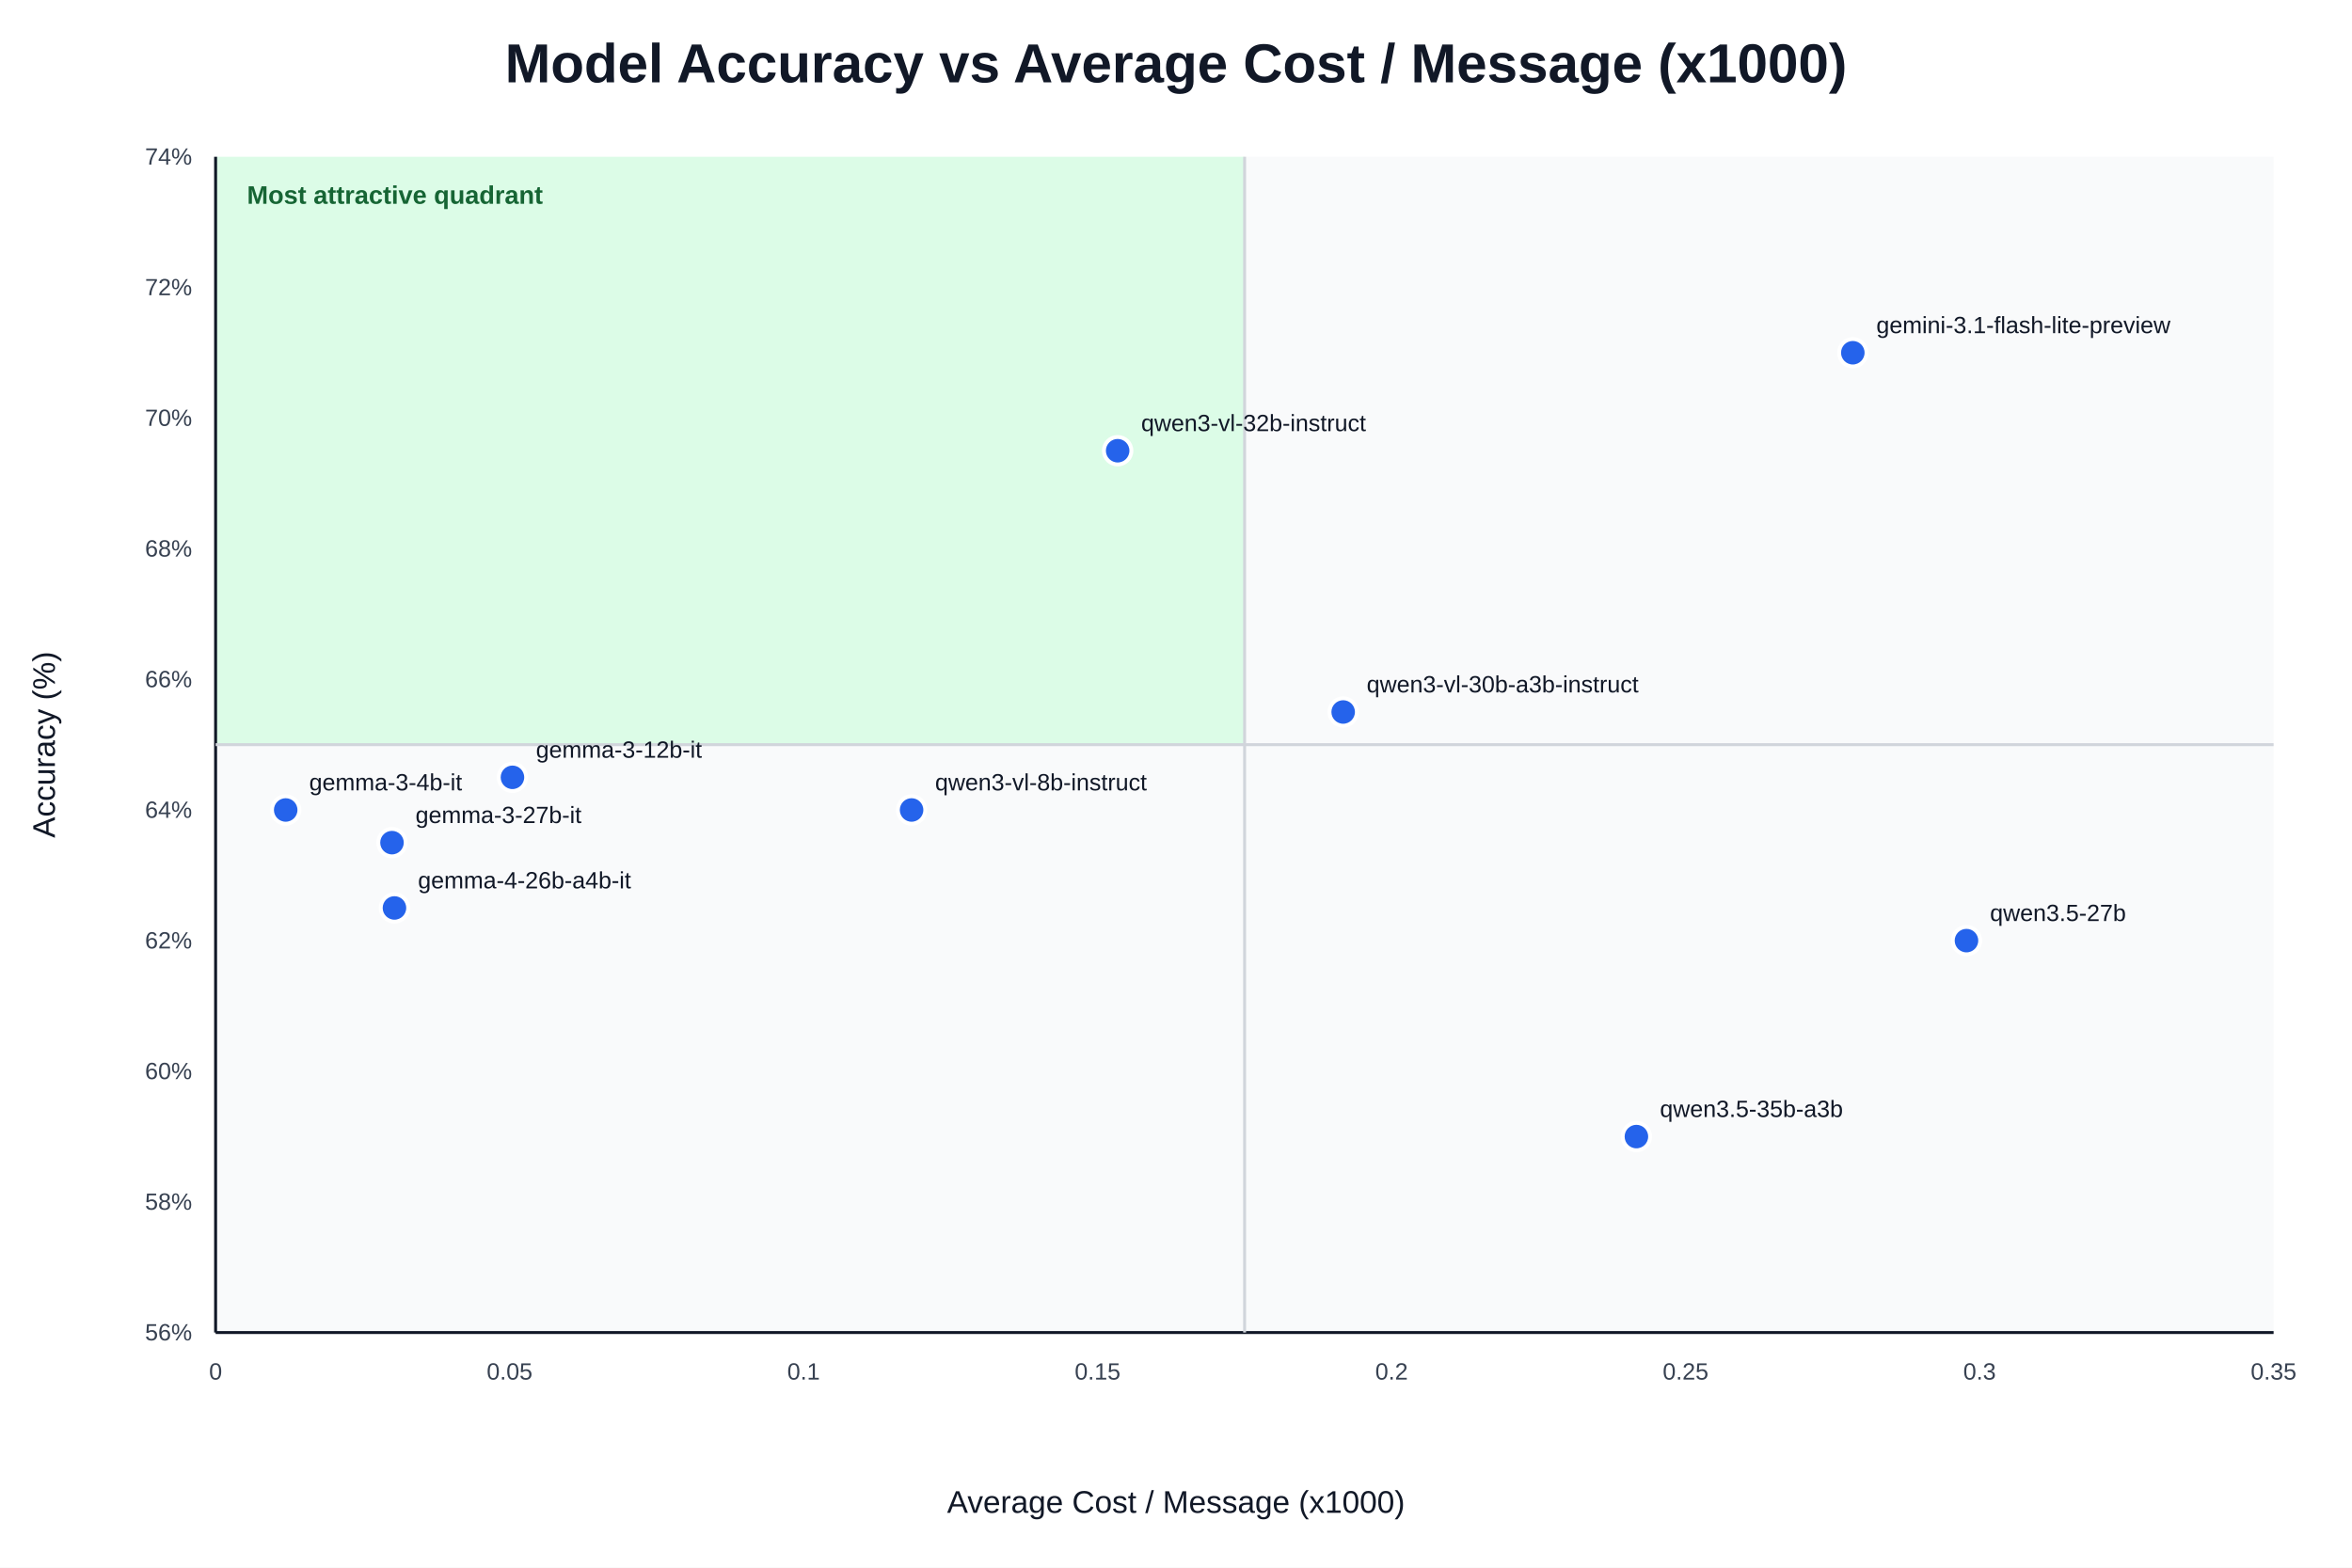
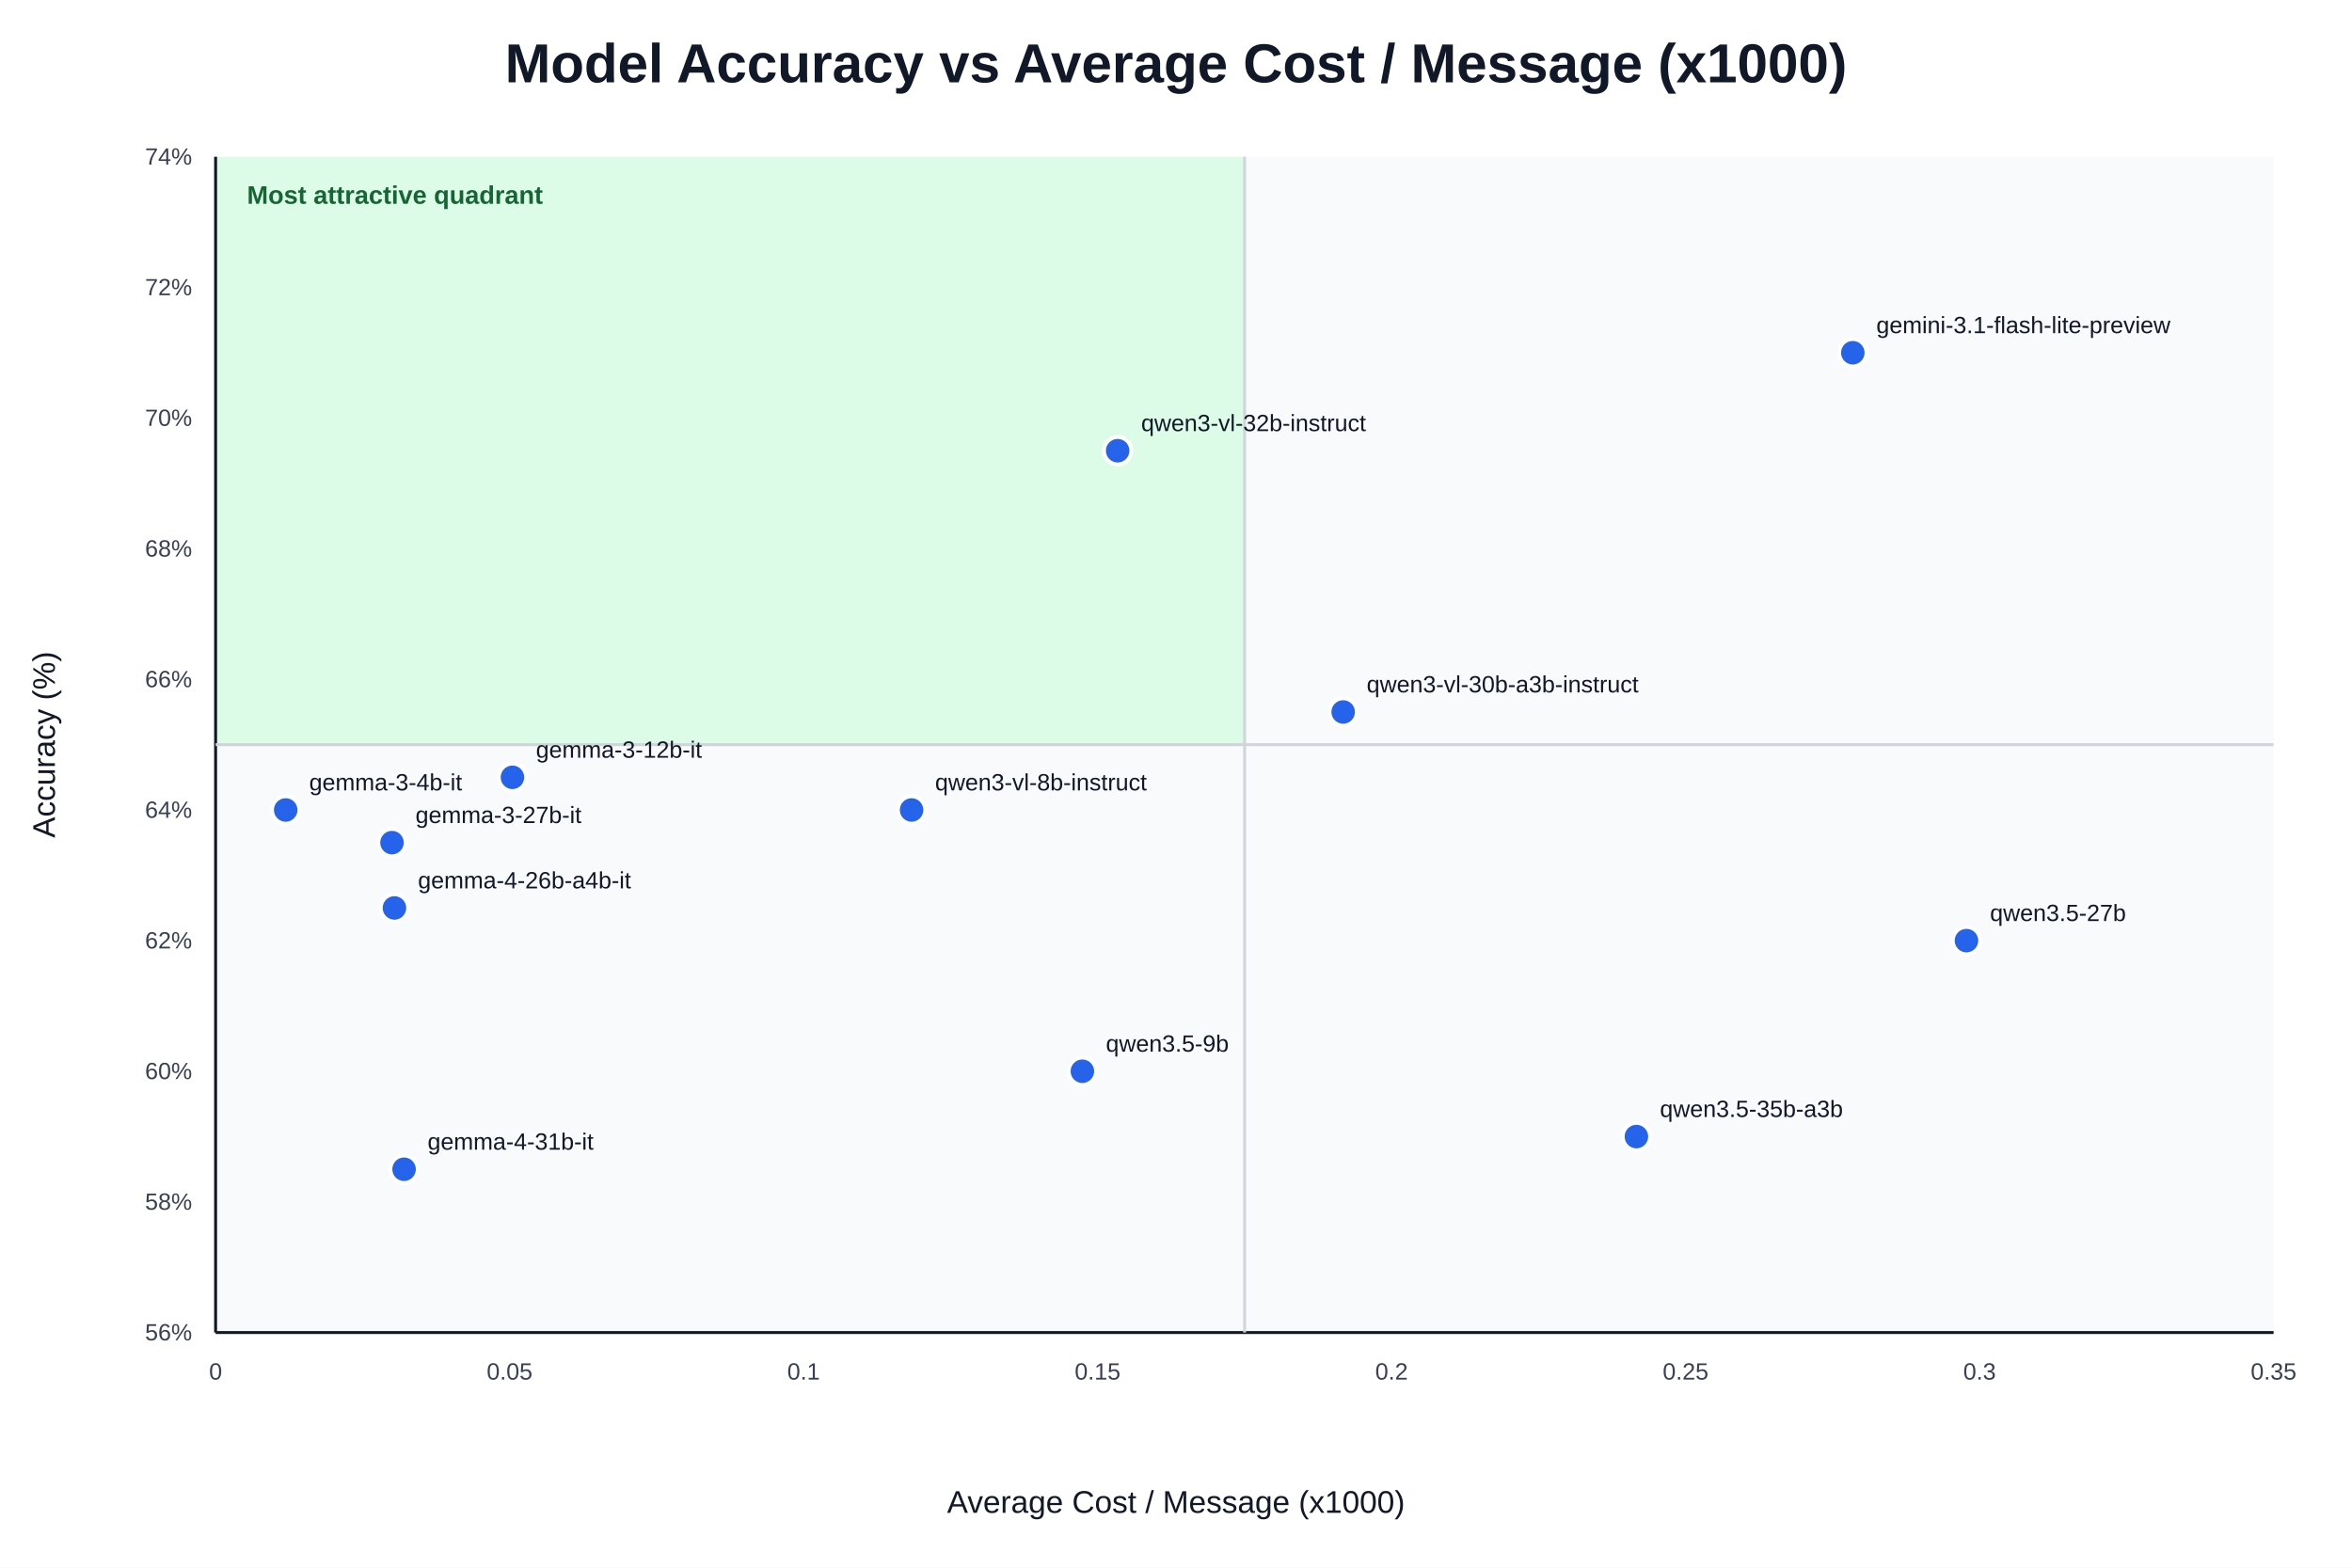
<svg xmlns="http://www.w3.org/2000/svg" width="1200" height="800" viewBox="0 0 1200 800">
  <rect width="100%" height="100%" fill="#ffffff" />
  <text x="600.00" y="42" text-anchor="middle" font-family="Arial, Helvetica, sans-serif" font-size="28" font-weight="700" fill="#111827">Model Accuracy vs Average Cost / Message (x1000)</text>
  <rect x="110" y="80" width="525.00" height="300.00" fill="#dcfce7" />
  <rect x="635.00" y="80" width="525.00" height="300.00" fill="#f9fafb" />
  <rect x="110" y="380.00" width="525.00" height="300.00" fill="#f9fafb" />
  <rect x="635.00" y="380.00" width="525.00" height="300.00" fill="#f9fafb" />
  <text x="126" y="104" font-family="Arial, Helvetica, sans-serif" font-size="13" font-weight="700" fill="#166534">Most attractive quadrant</text>
  <text x="98" y="684.00" text-anchor="end" font-family="Arial, Helvetica, sans-serif" font-size="12" fill="#374151">56%</text>
  <text x="98" y="617.33" text-anchor="end" font-family="Arial, Helvetica, sans-serif" font-size="12" fill="#374151">58%</text>
  <text x="98" y="550.67" text-anchor="end" font-family="Arial, Helvetica, sans-serif" font-size="12" fill="#374151">60%</text>
  <text x="98" y="484.00" text-anchor="end" font-family="Arial, Helvetica, sans-serif" font-size="12" fill="#374151">62%</text>
  <text x="98" y="417.33" text-anchor="end" font-family="Arial, Helvetica, sans-serif" font-size="12" fill="#374151">64%</text>
  <text x="98" y="350.67" text-anchor="end" font-family="Arial, Helvetica, sans-serif" font-size="12" fill="#374151">66%</text>
  <text x="98" y="284.00" text-anchor="end" font-family="Arial, Helvetica, sans-serif" font-size="12" fill="#374151">68%</text>
  <text x="98" y="217.33" text-anchor="end" font-family="Arial, Helvetica, sans-serif" font-size="12" fill="#374151">70%</text>
  <text x="98" y="150.67" text-anchor="end" font-family="Arial, Helvetica, sans-serif" font-size="12" fill="#374151">72%</text>
  <text x="98" y="84.00" text-anchor="end" font-family="Arial, Helvetica, sans-serif" font-size="12" fill="#374151">74%</text>
  <text x="110.00" y="704" text-anchor="middle" font-family="Arial, Helvetica, sans-serif" font-size="12" fill="#374151">0</text>
  <text x="260.00" y="704" text-anchor="middle" font-family="Arial, Helvetica, sans-serif" font-size="12" fill="#374151">0.05</text>
  <text x="410.00" y="704" text-anchor="middle" font-family="Arial, Helvetica, sans-serif" font-size="12" fill="#374151">0.1</text>
  <text x="560.00" y="704" text-anchor="middle" font-family="Arial, Helvetica, sans-serif" font-size="12" fill="#374151">0.15</text>
  <text x="710.00" y="704" text-anchor="middle" font-family="Arial, Helvetica, sans-serif" font-size="12" fill="#374151">0.2</text>
  <text x="860.00" y="704" text-anchor="middle" font-family="Arial, Helvetica, sans-serif" font-size="12" fill="#374151">0.25</text>
  <text x="1010.00" y="704" text-anchor="middle" font-family="Arial, Helvetica, sans-serif" font-size="12" fill="#374151">0.3</text>
  <text x="1160.00" y="704" text-anchor="middle" font-family="Arial, Helvetica, sans-serif" font-size="12" fill="#374151">0.35</text>
  <line x1="110" y1="80" x2="110" y2="680" stroke="#111827" stroke-width="1.5" />
  <line x1="110" y1="680" x2="1160" y2="680" stroke="#111827" stroke-width="1.5" />
  <line x1="635.00" y1="80" x2="635.00" y2="680" stroke="#d1d5db" stroke-width="1.5" />
  <line x1="110" y1="380.00" x2="1160" y2="380.00" stroke="#d1d5db" stroke-width="1.5" />
  <text x="600.00" y="772" text-anchor="middle" font-family="Arial, Helvetica, sans-serif" font-size="16" fill="#111827">Average Cost / Message (x1000)</text>
  <text x="28" y="380.00" text-anchor="middle" font-family="Arial, Helvetica, sans-serif" font-size="16" fill="#111827" transform="rotate(-90 28 380.00)">Accuracy (%)</text>
  <g>
    <circle cx="945.31" cy="180.00" r="7" fill="#2563eb" stroke="#ffffff" stroke-width="2" />
    <text x="957.31" y="170.00" text-anchor="start" font-family="Arial, Helvetica, sans-serif" font-size="12" fill="#111827">gemini-3.1-flash-lite-preview</text>
  </g>
  <g>
    <circle cx="570.23" cy="230.00" r="7" fill="#2563eb" stroke="#ffffff" stroke-width="2" />
    <text x="582.23" y="220.00" text-anchor="start" font-family="Arial, Helvetica, sans-serif" font-size="12" fill="#111827">qwen3-vl-32b-instruct</text>
  </g>
  <g>
    <circle cx="685.29" cy="363.33" r="7" fill="#2563eb" stroke="#ffffff" stroke-width="2" />
    <text x="697.29" y="353.33" text-anchor="start" font-family="Arial, Helvetica, sans-serif" font-size="12" fill="#111827">qwen3-vl-30b-a3b-instruct</text>
  </g>
  <g>
    <circle cx="261.45" cy="396.67" r="7" fill="#2563eb" stroke="#ffffff" stroke-width="2" />
    <text x="273.45" y="386.67" text-anchor="start" font-family="Arial, Helvetica, sans-serif" font-size="12" fill="#111827">gemma-3-12b-it</text>
  </g>
  <g>
    <circle cx="145.76" cy="413.33" r="7" fill="#2563eb" stroke="#ffffff" stroke-width="2" />
    <text x="157.76" y="403.33" text-anchor="start" font-family="Arial, Helvetica, sans-serif" font-size="12" fill="#111827">gemma-3-4b-it</text>
  </g>
  <g>
    <circle cx="465.09" cy="413.33" r="7" fill="#2563eb" stroke="#ffffff" stroke-width="2" />
    <text x="477.09" y="403.33" text-anchor="start" font-family="Arial, Helvetica, sans-serif" font-size="12" fill="#111827">qwen3-vl-8b-instruct</text>
  </g>
  <g>
    <circle cx="199.99" cy="430.00" r="7" fill="#2563eb" stroke="#ffffff" stroke-width="2" />
    <text x="211.99" y="420.00" text-anchor="start" font-family="Arial, Helvetica, sans-serif" font-size="12" fill="#111827">gemma-3-27b-it</text>
  </g>
  <g>
    <circle cx="201.25" cy="463.33" r="7" fill="#2563eb" stroke="#ffffff" stroke-width="2" />
    <text x="213.25" y="453.33" text-anchor="start" font-family="Arial, Helvetica, sans-serif" font-size="12" fill="#111827">gemma-4-26b-a4b-it</text>
  </g>
  <g>
    <circle cx="1003.30" cy="480.00" r="7" fill="#2563eb" stroke="#ffffff" stroke-width="2" />
    <text x="1015.30" y="470.00" text-anchor="start" font-family="Arial, Helvetica, sans-serif" font-size="12" fill="#111827">qwen3.5-27b</text>
  </g>
  <g>
+     <circle cx="552.23" cy="546.67" r="7" fill="#2563eb" stroke="#ffffff" stroke-width="2" />
+     <text x="564.23" y="536.67" text-anchor="start" font-family="Arial, Helvetica, sans-serif" font-size="12" fill="#111827">qwen3.5-9b</text>
+   </g>
+   <g>
    <circle cx="834.90" cy="580.00" r="7" fill="#2563eb" stroke="#ffffff" stroke-width="2" />
    <text x="846.90" y="570.00" text-anchor="start" font-family="Arial, Helvetica, sans-serif" font-size="12" fill="#111827">qwen3.5-35b-a3b</text>
  </g>
+   <g>
+     <circle cx="206.16" cy="596.67" r="7" fill="#2563eb" stroke="#ffffff" stroke-width="2" />
+     <text x="218.16" y="586.67" text-anchor="start" font-family="Arial, Helvetica, sans-serif" font-size="12" fill="#111827">gemma-4-31b-it</text>
+   </g>
</svg>
